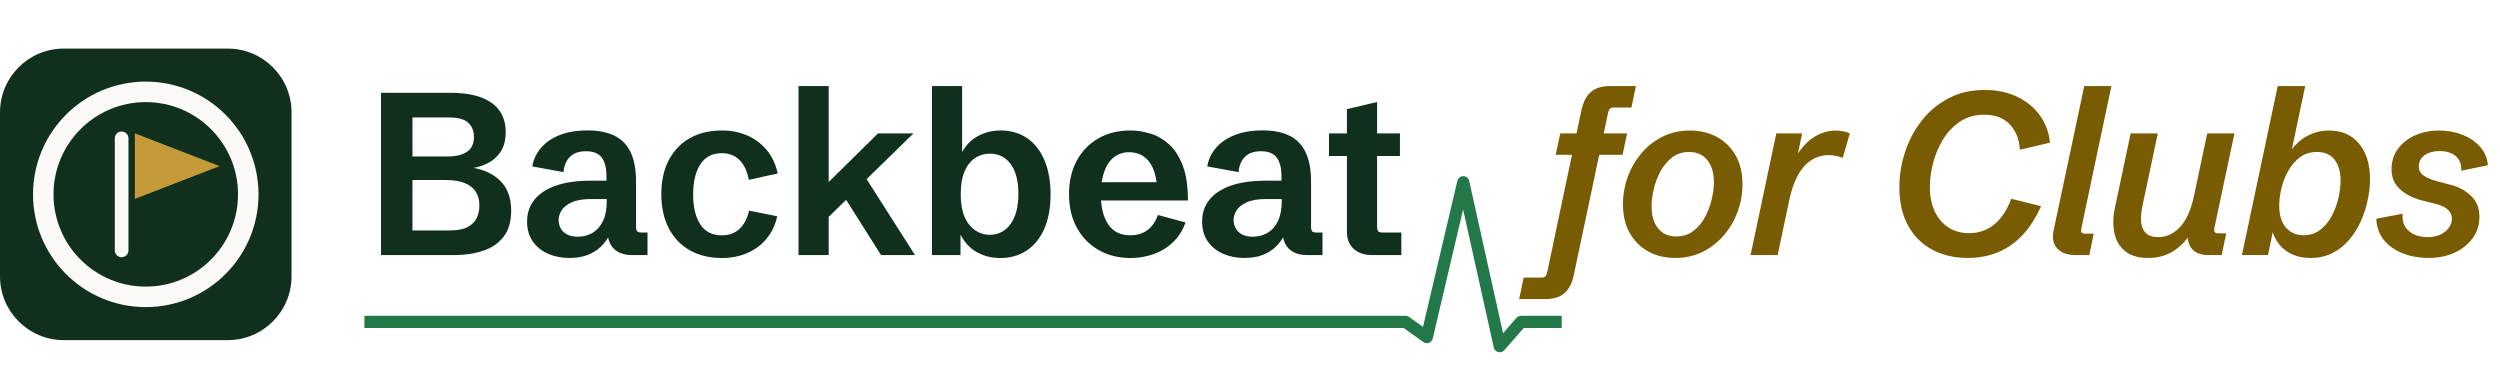
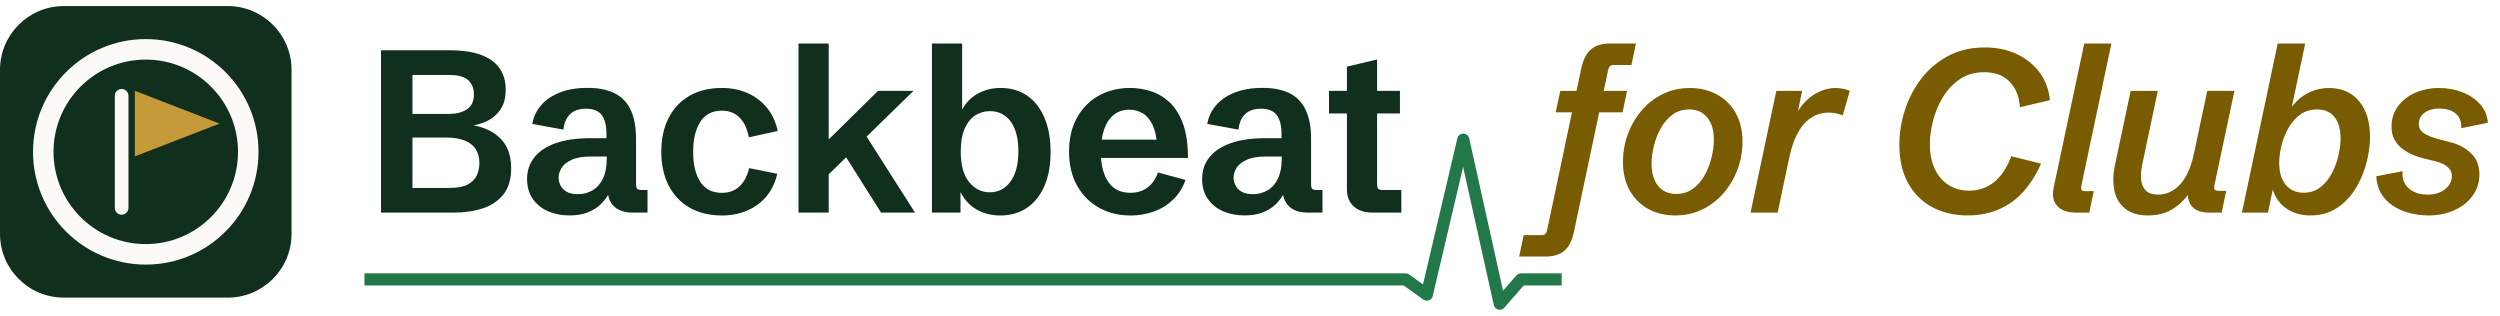
- <svg xmlns="http://www.w3.org/2000/svg" viewBox="0 0 411.61 64" width="411.61" height="64" role="img" aria-label="Backbeat for Clubs">
-   <g transform="translate(0 8) scale(0.75)">
-     <rect width="64" height="64" rx="14" fill="#10301D" />
-     <circle cx="32" cy="32" r="22.5" fill="none" stroke="#FCFAF7" stroke-width="4.5" />
-     <rect x="25.2" y="18.2" width="3" height="27.6" rx="1.5" fill="#FCFAF7" />
+ <svg xmlns="http://www.w3.org/2000/svg" viewBox="0 0 411.61 52" width="411.61" height="52" role="img" aria-label="Backbeat for Clubs">
+   <g transform="translate(0 -7)">
+     <g transform="translate(0 8) scale(0.75)">
+       <rect width="64" height="64" rx="14" fill="#10301D" />
+       <circle cx="32" cy="32" r="22.5" fill="none" stroke="#FCFAF7" stroke-width="4.5" />
+       <rect x="25.2" y="18.2" width="3" height="27.6" rx="1.5" fill="#FCFAF7" />
+     </g>
+     <g transform="translate(0 8) scale(0.75)">
+       <path class="c3l-flag" fill="#C49B38" d="M29.6 18.6 L48.2 25.8 L29.6 33 Z" />
+     </g>
+     <path fill="#10301D" d="M62.73 42V15.28H74.18Q78.61 15.28 80.93 16.93Q83.26 18.58 83.26 21.73Q83.26 23.75 82.42 24.99Q81.59 26.23 80.31 26.87Q79.04 27.5 77.72 27.68L77.78 27.61Q80.68 28.08 82.42 29.83Q84.16 31.58 84.16 34.69Q84.16 37.43 82.87 39.03Q81.58 40.63 79.45 41.32Q77.33 42 74.82 42ZM67.91 37.94H74.03Q75.96 37.94 77.03 37.36Q78.09 36.78 78.51 35.85Q78.93 34.91 78.93 33.84Q78.93 32.51 78.33 31.57Q77.74 30.64 76.51 30.14Q75.28 29.64 73.35 29.64H67.91ZM67.91 25.76H73.82Q75.71 25.76 76.87 25Q78.03 24.25 78.03 22.53Q78.03 21.11 77.11 20.22Q76.18 19.34 73.93 19.34H67.91Z" />
+     <path fill="#10301D" d="M93.75 42.47Q91.81 42.47 90.23 41.78Q88.65 41.08 87.71 39.74Q86.78 38.4 86.78 36.47Q86.78 34.4 87.99 32.89Q89.19 31.38 91.52 30.56Q93.86 29.75 97.25 29.75H100.19L99.85 30.22V29.07Q99.85 26.99 99.08 25.95Q98.3 24.9 96.49 24.9Q94.76 24.9 93.85 25.81Q92.93 26.71 92.77 28.34L87.64 27.4Q87.91 25.75 89.02 24.41Q90.13 23.06 92.07 22.27Q94.01 21.47 96.79 21.47Q99.38 21.47 101.15 22.33Q102.92 23.19 103.82 25.05Q104.72 26.91 104.72 29.91V37.26Q104.72 37.88 104.9 38.08Q105.08 38.28 105.65 38.28H106.61V42H104.12Q102.17 42 101.1 40.98Q100.04 39.96 100.04 38.12V37.07L100.89 37.35Q100.64 38.15 100.15 39.03Q99.66 39.91 98.83 40.7Q98.01 41.48 96.76 41.97Q95.52 42.47 93.75 42.47ZM95.14 38.97Q96.49 38.97 97.57 38.33Q98.64 37.7 99.27 36.4Q99.9 35.11 99.9 33.14V32.77H97.38Q95.28 32.77 94.1 33.32Q92.92 33.87 92.45 34.66Q91.97 35.46 91.97 36.23Q91.97 36.88 92.27 37.51Q92.57 38.14 93.27 38.55Q93.96 38.97 95.14 38.97Z" />
+     <path fill="#10301D" d="M118.9 42.48Q115.81 42.48 113.56 41.2Q111.32 39.92 110.1 37.56Q108.88 35.2 108.88 31.97Q108.88 28.74 110.1 26.39Q111.31 24.04 113.55 22.76Q115.8 21.48 118.87 21.48Q121.11 21.48 123 22.29Q124.89 23.1 126.22 24.68Q127.54 26.25 128.05 28.56L123.29 29.61Q122.87 27.42 121.73 26.32Q120.59 25.22 118.86 25.22Q116.48 25.22 115.3 27.06Q114.12 28.9 114.12 32.02Q114.12 35.14 115.3 36.94Q116.47 38.75 118.86 38.75Q120.56 38.75 121.7 37.73Q122.84 36.72 123.34 34.68L127.97 35.61Q127.58 37.36 126.7 38.65Q125.83 39.94 124.6 40.79Q123.38 41.64 121.92 42.06Q120.47 42.48 118.9 42.48Z" />
+     <path fill="#10301D" d="M131.47 42V14.17H136.44V29.96L144.56 21.96H150.4L142.68 29.49L150.65 42H145.06L139.31 32.9L136.44 35.7V42Z" />
+     <path fill="#10301D" d="M164.66 42.48Q162.51 42.48 160.73 41.46Q158.95 40.44 157.89 38.12L158.14 38.05V42H153.44V14.17H158.41V26.02L158.06 25.73Q159.05 23.53 160.82 22.51Q162.59 21.48 164.74 21.48Q167.25 21.48 169.1 22.74Q170.94 24 171.95 26.36Q172.97 28.73 172.97 32.01Q172.97 35.29 171.95 37.64Q170.93 39.98 169.06 41.23Q167.2 42.48 164.66 42.48ZM162.96 38.66Q165.08 38.66 166.38 36.88Q167.67 35.11 167.67 31.91Q167.67 28.77 166.42 27.03Q165.16 25.3 162.99 25.3Q161.65 25.3 160.55 26.01Q159.46 26.73 158.82 28.2Q158.18 29.68 158.18 31.94Q158.18 35.3 159.56 36.98Q160.95 38.66 162.96 38.66Z" />
+     <path fill="#10301D" d="M186.14 42.48Q183.22 42.48 180.93 41.19Q178.64 39.91 177.33 37.55Q176.01 35.19 176.01 31.97Q176.01 28.76 177.31 26.4Q178.6 24.05 180.87 22.77Q183.14 21.48 186.08 21.48Q187.72 21.48 189.4 21.99Q191.08 22.5 192.48 23.76Q193.88 25.03 194.74 27.28Q195.59 29.53 195.59 33H179.2V30H191.18L190.52 31.02Q190.39 28.88 189.76 27.56Q189.13 26.25 188.15 25.66Q187.16 25.06 185.95 25.06Q184.41 25.06 183.36 25.92Q182.32 26.77 181.78 28.33Q181.25 29.88 181.25 31.99Q181.25 35.14 182.46 36.94Q183.68 38.74 186.11 38.74Q187.74 38.74 188.89 37.9Q190.05 37.07 190.64 35.4L195.19 36.62Q194.48 38.61 193.1 39.91Q191.73 41.21 189.93 41.84Q188.12 42.48 186.14 42.48Z" />
+     <path fill="#10301D" d="M204.89 42.47Q202.95 42.47 201.37 41.78Q199.78 41.08 198.85 39.74Q197.92 38.4 197.92 36.47Q197.92 34.4 199.12 32.89Q200.33 31.38 202.66 30.56Q204.99 29.75 208.38 29.75H211.32L210.99 30.22V29.07Q210.99 26.99 210.21 25.95Q209.43 24.9 207.63 24.9Q205.9 24.9 204.98 25.81Q204.07 26.71 203.91 28.34L198.77 27.4Q199.04 25.75 200.15 24.41Q201.26 23.06 203.21 22.27Q205.15 21.47 207.92 21.47Q210.52 21.47 212.28 22.33Q214.05 23.19 214.95 25.05Q215.86 26.91 215.86 29.91V37.26Q215.86 37.88 216.03 38.08Q216.21 38.28 216.79 38.28H217.74V42H215.25Q213.3 42 212.24 40.98Q211.17 39.96 211.17 38.12V37.07L212.03 37.35Q211.77 38.15 211.28 39.03Q210.8 39.91 209.97 40.7Q209.14 41.48 207.9 41.97Q206.65 42.47 204.89 42.47ZM206.27 38.97Q207.63 38.97 208.7 38.33Q209.78 37.7 210.4 36.4Q211.03 35.11 211.03 33.14V32.77H208.51Q206.42 32.77 205.24 33.32Q204.06 33.87 203.58 34.66Q203.1 35.46 203.1 36.23Q203.1 36.88 203.41 37.51Q203.71 38.14 204.4 38.55Q205.1 38.97 206.27 38.97Z" />
+     <path fill="#10301D" d="M226 42Q224 42 222.88 40.98Q221.76 39.97 221.76 38.12V25.68H218.81V21.96H221.76V17.97L226.73 16.79V21.96H230.49V25.68H226.73V37.26Q226.73 37.87 226.91 38.08Q227.08 38.28 227.66 38.28H230.72V42Z" />
+     <path fill="#795B02" d="M250.12 49.24 250.86 45.71H253.81Q254.23 45.71 254.44 45.5Q254.64 45.28 254.75 44.77L260.35 18.24Q260.8 16.13 261.92 15.15Q263.03 14.17 265.06 14.17H269.34L268.61 17.7H265.68Q265.28 17.7 265.06 17.91Q264.85 18.13 264.75 18.63L259.14 45.16Q258.71 47.28 257.59 48.26Q256.47 49.24 254.42 49.24ZM256.14 25.49 256.89 21.96H267.88L267.15 25.49Z" />
+     <path fill="#795B02" d="M275.81 42.47Q273.37 42.47 271.42 41.43Q269.48 40.38 268.34 38.39Q267.21 36.41 267.21 33.6Q267.21 31.31 267.99 29.14Q268.78 26.98 270.23 25.25Q271.68 23.52 273.72 22.51Q275.75 21.49 278.25 21.49Q280.7 21.49 282.66 22.54Q284.61 23.59 285.75 25.57Q286.89 27.54 286.89 30.36Q286.89 32.67 286.1 34.83Q285.31 36.99 283.84 38.72Q282.37 40.44 280.34 41.46Q278.3 42.47 275.81 42.47ZM275.97 38.93Q277.6 38.93 278.78 38.04Q279.96 37.15 280.71 35.76Q281.46 34.37 281.82 32.83Q282.18 31.29 282.18 30Q282.18 27.72 281.11 26.37Q280.05 25.02 278.1 25.02Q276.49 25.02 275.32 25.91Q274.15 26.8 273.39 28.2Q272.64 29.6 272.28 31.13Q271.92 32.66 271.92 33.97Q271.92 36.25 272.99 37.59Q274.05 38.93 275.97 38.93Z" />
+     <path fill="#795B02" d="M288.22 42 292.46 21.96H296.71L295.77 26.49L295.55 26.02Q296.98 23.58 298.73 22.53Q300.48 21.49 302.21 21.49Q302.87 21.49 303.5 21.62Q304.13 21.75 304.56 21.96L303.4 25.99Q302.9 25.79 302.29 25.66Q301.67 25.54 301.04 25.54Q300.25 25.54 299.35 25.82Q298.44 26.11 297.53 26.88Q296.63 27.66 295.86 29.14Q295.09 30.61 294.58 32.99L292.68 42Z" />
+     <path fill="#795B02" d="" />
+     <path fill="#795B02" d="M324 42.47Q320.71 42.47 318.16 41.12Q315.61 39.78 314.17 37.17Q312.72 34.56 312.72 30.82Q312.72 27.9 313.65 25.06Q314.58 22.21 316.37 19.9Q318.16 17.59 320.78 16.2Q323.39 14.81 326.79 14.81Q329.72 14.81 332.05 15.9Q334.38 17 335.82 18.95Q337.25 20.9 337.51 23.49L332.56 24.65Q332.43 22.13 330.93 20.51Q329.43 18.89 326.69 18.89Q324.35 18.89 322.66 20.05Q320.96 21.21 319.87 23.02Q318.78 24.84 318.26 26.89Q317.74 28.95 317.74 30.76Q317.74 33.07 318.54 34.79Q319.34 36.51 320.8 37.45Q322.25 38.39 324.22 38.39Q326.53 38.39 328.29 37Q330.04 35.61 331.15 32.73L336.05 33.95Q334.11 38.28 331.07 40.38Q328.03 42.47 324 42.47Z" />
+     <path fill="#795B02" d="M341.77 42Q339.69 42 338.7 40.9Q337.72 39.8 338.12 37.92L343.16 14.17H347.63L342.71 37.45Q342.58 38.04 342.71 38.26Q342.84 38.47 343.36 38.47H344.72L343.99 42Z" />
+     <path fill="#795B02" d="M353.67 42.47Q351.22 42.47 349.86 41.33Q348.49 40.19 348.12 38.34Q347.74 36.48 348.19 34.3L350.8 21.96H355.27L352.71 34.06Q352.42 35.48 352.53 36.61Q352.64 37.73 353.31 38.39Q353.97 39.04 355.31 39.04Q357.42 39.04 358.97 37.33Q360.52 35.62 361.23 32.24L363.41 21.96H367.89L364.61 37.4Q364.48 37.98 364.63 38.2Q364.77 38.42 365.28 38.42H366.53L365.79 42H363.68Q361.69 42 360.81 40.88Q359.94 39.76 360.33 37.86L360.53 36.89L360.58 38.57Q359.45 40.35 357.72 41.41Q355.99 42.47 353.67 42.47Z" />
+     <path fill="#795B02" d="M380.4 42.47Q377.92 42.47 376.21 41.16Q374.5 39.86 373.97 37.4L374.36 37.41L373.41 42H369.12L375.01 14.17H379.54L377.08 25.8L376.71 25.47Q378.04 23.39 379.77 22.44Q381.5 21.49 383.45 21.49Q386.63 21.49 388.42 23.67Q390.21 25.85 390.21 29.5Q390.21 31.07 389.85 32.84Q389.49 34.62 388.74 36.32Q388 38.03 386.83 39.42Q385.67 40.81 384.07 41.64Q382.47 42.47 380.4 42.47ZM379.26 38.73Q380.88 38.73 382.04 37.82Q383.2 36.91 383.93 35.51Q384.67 34.1 385.02 32.56Q385.36 31.02 385.36 29.76Q385.36 27.58 384.38 26.3Q383.39 25.02 381.48 25.02Q379.85 25.02 378.67 25.9Q377.5 26.77 376.74 28.14Q375.98 29.5 375.62 31.02Q375.26 32.54 375.26 33.82Q375.26 36.18 376.36 37.46Q377.46 38.73 379.26 38.73Z" />
+     <path fill="#795B02" d="M399.88 42.47Q398.16 42.47 396.62 42.05Q395.08 41.63 393.89 40.81Q392.7 40 392 38.79Q391.3 37.58 391.24 36.02L395.58 35.18Q395.39 36.93 396.55 37.98Q397.72 39.04 399.73 39.04Q400.92 39.04 401.8 38.62Q402.69 38.2 403.19 37.5Q403.69 36.81 403.69 35.99Q403.69 35.13 403.01 34.51Q402.33 33.89 401.01 33.57L399.09 33.09Q398.22 32.89 397.28 32.5Q396.35 32.11 395.55 31.51Q394.75 30.9 394.25 30Q393.75 29.1 393.75 27.86Q393.75 25.95 394.8 24.52Q395.85 23.08 397.62 22.29Q399.39 21.49 401.57 21.49Q403.66 21.49 405.44 22.19Q407.22 22.9 408.35 24.18Q409.49 25.46 409.61 27.21L405.23 28.1Q405.32 26.59 404.35 25.73Q403.38 24.87 401.6 24.87Q400.14 24.87 399.19 25.56Q398.24 26.25 398.24 27.41Q398.24 28.36 399.06 28.92Q399.88 29.47 401.36 29.87L403.4 30.41Q405.43 30.9 406.82 32.22Q408.22 33.53 408.22 35.67Q408.22 37.71 407.09 39.24Q405.96 40.78 404.08 41.62Q402.19 42.47 399.88 42.47Z" />
+     <path d="M60 53H231.42L234.92 55.5L240.92 30L246.92 57L250.42 53H257.12" fill="none" stroke="#237849" stroke-width="2" stroke-linejoin="round" />
  </g>
-   <g transform="translate(0 8) scale(0.75)">
-     <path class="c3l-flag" fill="#C49B38" d="M29.6 18.6 L48.2 25.8 L29.6 33 Z" />
-   </g>
-   <path fill="#10301D" d="M62.73 42V15.28H74.18Q78.61 15.28 80.93 16.93Q83.26 18.58 83.26 21.73Q83.26 23.75 82.42 24.99Q81.59 26.23 80.31 26.87Q79.04 27.5 77.72 27.68L77.78 27.61Q80.68 28.08 82.42 29.83Q84.16 31.58 84.16 34.69Q84.16 37.43 82.87 39.03Q81.58 40.63 79.45 41.32Q77.33 42 74.82 42ZM67.91 37.94H74.03Q75.96 37.94 77.03 37.36Q78.09 36.78 78.51 35.85Q78.93 34.91 78.93 33.84Q78.93 32.51 78.33 31.57Q77.74 30.64 76.51 30.14Q75.28 29.64 73.35 29.64H67.91ZM67.91 25.76H73.82Q75.71 25.76 76.87 25Q78.03 24.25 78.03 22.53Q78.03 21.11 77.11 20.22Q76.18 19.34 73.93 19.34H67.91Z" />
-   <path fill="#10301D" d="M93.75 42.47Q91.81 42.47 90.23 41.78Q88.65 41.08 87.71 39.74Q86.78 38.4 86.78 36.47Q86.78 34.4 87.99 32.89Q89.19 31.38 91.52 30.56Q93.86 29.75 97.25 29.75H100.19L99.85 30.22V29.07Q99.85 26.99 99.08 25.95Q98.3 24.9 96.49 24.9Q94.76 24.9 93.85 25.81Q92.93 26.71 92.77 28.34L87.64 27.4Q87.91 25.75 89.02 24.41Q90.13 23.06 92.07 22.27Q94.01 21.47 96.79 21.47Q99.38 21.47 101.15 22.33Q102.92 23.19 103.82 25.05Q104.72 26.91 104.72 29.91V37.26Q104.72 37.88 104.9 38.08Q105.08 38.28 105.65 38.28H106.61V42H104.12Q102.17 42 101.1 40.98Q100.04 39.96 100.04 38.12V37.07L100.89 37.35Q100.64 38.15 100.15 39.03Q99.66 39.91 98.83 40.7Q98.01 41.48 96.76 41.97Q95.52 42.47 93.75 42.47ZM95.14 38.97Q96.49 38.97 97.57 38.33Q98.64 37.7 99.27 36.4Q99.9 35.11 99.9 33.14V32.77H97.38Q95.28 32.77 94.1 33.32Q92.92 33.87 92.45 34.66Q91.97 35.46 91.97 36.23Q91.97 36.88 92.27 37.51Q92.57 38.14 93.27 38.55Q93.96 38.97 95.14 38.97Z" />
-   <path fill="#10301D" d="M118.9 42.48Q115.81 42.48 113.56 41.2Q111.32 39.92 110.1 37.56Q108.88 35.2 108.88 31.97Q108.88 28.74 110.1 26.39Q111.31 24.04 113.55 22.76Q115.8 21.48 118.87 21.48Q121.11 21.48 123 22.29Q124.89 23.1 126.22 24.68Q127.54 26.25 128.05 28.56L123.29 29.61Q122.87 27.42 121.73 26.32Q120.59 25.22 118.86 25.22Q116.48 25.22 115.3 27.06Q114.12 28.9 114.12 32.02Q114.12 35.14 115.3 36.94Q116.47 38.75 118.86 38.75Q120.56 38.75 121.7 37.73Q122.84 36.72 123.34 34.68L127.97 35.61Q127.58 37.36 126.7 38.65Q125.83 39.94 124.6 40.79Q123.38 41.64 121.92 42.06Q120.47 42.48 118.9 42.48Z" />
-   <path fill="#10301D" d="M131.47 42V14.17H136.44V29.96L144.56 21.96H150.4L142.68 29.49L150.65 42H145.06L139.31 32.9L136.44 35.7V42Z" />
-   <path fill="#10301D" d="M164.66 42.48Q162.51 42.48 160.73 41.46Q158.95 40.44 157.89 38.12L158.14 38.05V42H153.44V14.17H158.41V26.02L158.06 25.73Q159.05 23.53 160.82 22.51Q162.59 21.48 164.74 21.48Q167.25 21.48 169.1 22.74Q170.94 24 171.95 26.36Q172.97 28.73 172.97 32.01Q172.97 35.29 171.95 37.64Q170.93 39.98 169.06 41.23Q167.2 42.48 164.66 42.48ZM162.96 38.66Q165.08 38.66 166.38 36.88Q167.67 35.11 167.67 31.91Q167.67 28.77 166.42 27.03Q165.16 25.3 162.99 25.3Q161.65 25.3 160.55 26.01Q159.46 26.73 158.82 28.2Q158.18 29.68 158.18 31.94Q158.18 35.3 159.56 36.98Q160.95 38.66 162.96 38.66Z" />
-   <path fill="#10301D" d="M186.14 42.48Q183.22 42.48 180.93 41.19Q178.64 39.91 177.33 37.55Q176.01 35.19 176.01 31.97Q176.01 28.76 177.31 26.4Q178.6 24.05 180.87 22.77Q183.14 21.48 186.08 21.48Q187.72 21.48 189.4 21.99Q191.08 22.5 192.48 23.76Q193.88 25.03 194.74 27.28Q195.59 29.53 195.59 33H179.2V30H191.18L190.52 31.02Q190.39 28.88 189.76 27.56Q189.13 26.25 188.15 25.66Q187.16 25.06 185.95 25.06Q184.41 25.06 183.36 25.92Q182.32 26.77 181.78 28.33Q181.25 29.88 181.25 31.99Q181.25 35.14 182.46 36.94Q183.68 38.74 186.11 38.74Q187.74 38.74 188.89 37.9Q190.05 37.07 190.64 35.4L195.19 36.62Q194.48 38.61 193.1 39.91Q191.73 41.21 189.93 41.84Q188.12 42.48 186.14 42.48Z" />
-   <path fill="#10301D" d="M204.89 42.47Q202.95 42.47 201.37 41.78Q199.78 41.08 198.85 39.74Q197.92 38.4 197.92 36.47Q197.92 34.4 199.12 32.89Q200.33 31.38 202.66 30.56Q204.99 29.75 208.38 29.75H211.32L210.99 30.22V29.07Q210.99 26.99 210.21 25.95Q209.43 24.9 207.63 24.9Q205.9 24.9 204.98 25.81Q204.07 26.71 203.91 28.34L198.77 27.4Q199.04 25.75 200.15 24.41Q201.26 23.06 203.21 22.27Q205.15 21.47 207.92 21.47Q210.52 21.47 212.28 22.33Q214.05 23.19 214.95 25.05Q215.86 26.91 215.86 29.91V37.26Q215.86 37.88 216.03 38.08Q216.21 38.28 216.79 38.28H217.74V42H215.25Q213.3 42 212.24 40.98Q211.17 39.96 211.17 38.12V37.07L212.03 37.35Q211.77 38.15 211.28 39.03Q210.8 39.91 209.97 40.7Q209.14 41.48 207.9 41.97Q206.65 42.47 204.89 42.47ZM206.27 38.97Q207.63 38.97 208.7 38.33Q209.78 37.7 210.4 36.4Q211.03 35.11 211.03 33.14V32.77H208.51Q206.42 32.77 205.24 33.32Q204.06 33.87 203.58 34.66Q203.1 35.46 203.1 36.23Q203.1 36.88 203.41 37.51Q203.71 38.14 204.4 38.55Q205.1 38.97 206.27 38.97Z" />
-   <path fill="#10301D" d="M226 42Q224 42 222.88 40.98Q221.76 39.97 221.76 38.12V25.68H218.81V21.96H221.76V17.97L226.73 16.79V21.96H230.49V25.68H226.73V37.26Q226.73 37.87 226.91 38.08Q227.08 38.28 227.66 38.28H230.72V42Z" />
-   <path fill="#795B02" d="M250.12 49.24 250.86 45.71H253.81Q254.23 45.71 254.44 45.5Q254.64 45.28 254.75 44.77L260.35 18.24Q260.8 16.13 261.92 15.15Q263.03 14.17 265.06 14.17H269.34L268.61 17.7H265.68Q265.28 17.7 265.06 17.91Q264.85 18.13 264.75 18.63L259.14 45.16Q258.71 47.28 257.59 48.26Q256.47 49.24 254.42 49.24ZM256.14 25.49 256.89 21.96H267.88L267.15 25.49Z" />
-   <path fill="#795B02" d="M275.81 42.47Q273.37 42.47 271.42 41.43Q269.48 40.38 268.34 38.39Q267.21 36.41 267.21 33.6Q267.21 31.31 267.99 29.14Q268.78 26.98 270.23 25.25Q271.68 23.52 273.72 22.51Q275.75 21.49 278.25 21.49Q280.7 21.49 282.66 22.54Q284.61 23.59 285.75 25.57Q286.89 27.54 286.89 30.36Q286.89 32.67 286.1 34.83Q285.31 36.99 283.84 38.72Q282.37 40.44 280.34 41.46Q278.3 42.47 275.81 42.47ZM275.97 38.93Q277.6 38.93 278.78 38.04Q279.96 37.15 280.71 35.76Q281.46 34.37 281.82 32.83Q282.18 31.29 282.18 30Q282.18 27.72 281.11 26.37Q280.05 25.02 278.1 25.02Q276.49 25.02 275.32 25.91Q274.15 26.8 273.39 28.2Q272.64 29.6 272.28 31.13Q271.92 32.66 271.92 33.97Q271.92 36.25 272.99 37.59Q274.05 38.93 275.97 38.93Z" />
-   <path fill="#795B02" d="M288.22 42 292.46 21.96H296.71L295.77 26.49L295.55 26.02Q296.98 23.58 298.73 22.53Q300.48 21.49 302.21 21.49Q302.87 21.49 303.5 21.62Q304.13 21.75 304.56 21.96L303.4 25.99Q302.9 25.79 302.29 25.66Q301.67 25.54 301.04 25.54Q300.25 25.54 299.35 25.82Q298.44 26.11 297.53 26.88Q296.63 27.66 295.86 29.14Q295.09 30.61 294.58 32.99L292.68 42Z" />
-   <path fill="#795B02" d="" />
-   <path fill="#795B02" d="M324 42.47Q320.71 42.47 318.16 41.12Q315.61 39.78 314.17 37.17Q312.72 34.56 312.72 30.82Q312.72 27.9 313.65 25.06Q314.58 22.21 316.37 19.9Q318.16 17.59 320.78 16.2Q323.39 14.81 326.79 14.81Q329.72 14.81 332.05 15.9Q334.38 17 335.82 18.95Q337.25 20.9 337.51 23.49L332.56 24.65Q332.43 22.13 330.93 20.51Q329.43 18.89 326.69 18.89Q324.35 18.89 322.66 20.05Q320.96 21.21 319.87 23.02Q318.78 24.84 318.26 26.89Q317.74 28.95 317.74 30.76Q317.74 33.07 318.54 34.79Q319.34 36.51 320.8 37.45Q322.25 38.39 324.22 38.39Q326.53 38.39 328.29 37Q330.04 35.61 331.15 32.73L336.05 33.95Q334.11 38.28 331.07 40.38Q328.03 42.47 324 42.47Z" />
-   <path fill="#795B02" d="M341.77 42Q339.69 42 338.7 40.9Q337.72 39.8 338.12 37.92L343.16 14.17H347.63L342.71 37.45Q342.58 38.04 342.71 38.26Q342.84 38.47 343.36 38.47H344.72L343.99 42Z" />
-   <path fill="#795B02" d="M353.67 42.47Q351.22 42.47 349.86 41.33Q348.49 40.19 348.12 38.34Q347.74 36.48 348.19 34.3L350.8 21.96H355.27L352.71 34.06Q352.42 35.48 352.53 36.61Q352.64 37.73 353.31 38.39Q353.97 39.04 355.31 39.04Q357.42 39.04 358.97 37.33Q360.52 35.62 361.23 32.24L363.41 21.96H367.89L364.61 37.4Q364.48 37.98 364.63 38.2Q364.77 38.42 365.28 38.42H366.53L365.79 42H363.68Q361.69 42 360.81 40.88Q359.94 39.76 360.33 37.86L360.53 36.89L360.58 38.57Q359.45 40.35 357.72 41.41Q355.99 42.47 353.67 42.47Z" />
-   <path fill="#795B02" d="M380.4 42.47Q377.92 42.47 376.21 41.16Q374.5 39.86 373.97 37.4L374.36 37.41L373.41 42H369.12L375.01 14.17H379.54L377.08 25.8L376.71 25.47Q378.04 23.39 379.77 22.44Q381.5 21.49 383.45 21.49Q386.63 21.49 388.42 23.67Q390.21 25.85 390.21 29.5Q390.21 31.07 389.85 32.84Q389.49 34.62 388.74 36.32Q388 38.03 386.83 39.42Q385.67 40.81 384.07 41.64Q382.47 42.47 380.4 42.47ZM379.26 38.73Q380.88 38.73 382.04 37.82Q383.2 36.91 383.93 35.51Q384.67 34.1 385.02 32.56Q385.36 31.02 385.36 29.76Q385.36 27.58 384.38 26.3Q383.39 25.02 381.48 25.02Q379.85 25.02 378.67 25.9Q377.5 26.77 376.74 28.14Q375.98 29.5 375.62 31.02Q375.26 32.54 375.26 33.82Q375.26 36.18 376.36 37.46Q377.46 38.73 379.26 38.73Z" />
-   <path fill="#795B02" d="M399.88 42.47Q398.16 42.47 396.62 42.05Q395.08 41.63 393.89 40.81Q392.7 40 392 38.79Q391.3 37.58 391.24 36.02L395.58 35.18Q395.39 36.93 396.55 37.98Q397.72 39.04 399.73 39.04Q400.92 39.04 401.8 38.62Q402.69 38.2 403.19 37.5Q403.69 36.81 403.69 35.99Q403.69 35.13 403.01 34.51Q402.33 33.89 401.01 33.57L399.09 33.09Q398.22 32.89 397.28 32.5Q396.35 32.11 395.55 31.51Q394.75 30.9 394.25 30Q393.75 29.1 393.75 27.86Q393.75 25.95 394.8 24.52Q395.85 23.08 397.62 22.29Q399.39 21.49 401.57 21.49Q403.66 21.49 405.44 22.19Q407.22 22.9 408.35 24.18Q409.49 25.46 409.61 27.21L405.23 28.1Q405.32 26.59 404.35 25.73Q403.38 24.87 401.6 24.87Q400.14 24.87 399.19 25.56Q398.24 26.25 398.24 27.41Q398.24 28.36 399.06 28.92Q399.88 29.47 401.36 29.87L403.4 30.41Q405.43 30.9 406.82 32.22Q408.22 33.53 408.22 35.67Q408.22 37.71 407.09 39.24Q405.96 40.78 404.08 41.62Q402.19 42.47 399.88 42.47Z" />
-   <path d="M60 53H231.42L234.92 55.5L240.92 30L246.92 57L250.42 53H257.12" fill="none" stroke="#237849" stroke-width="2" stroke-linejoin="round" />
</svg>
